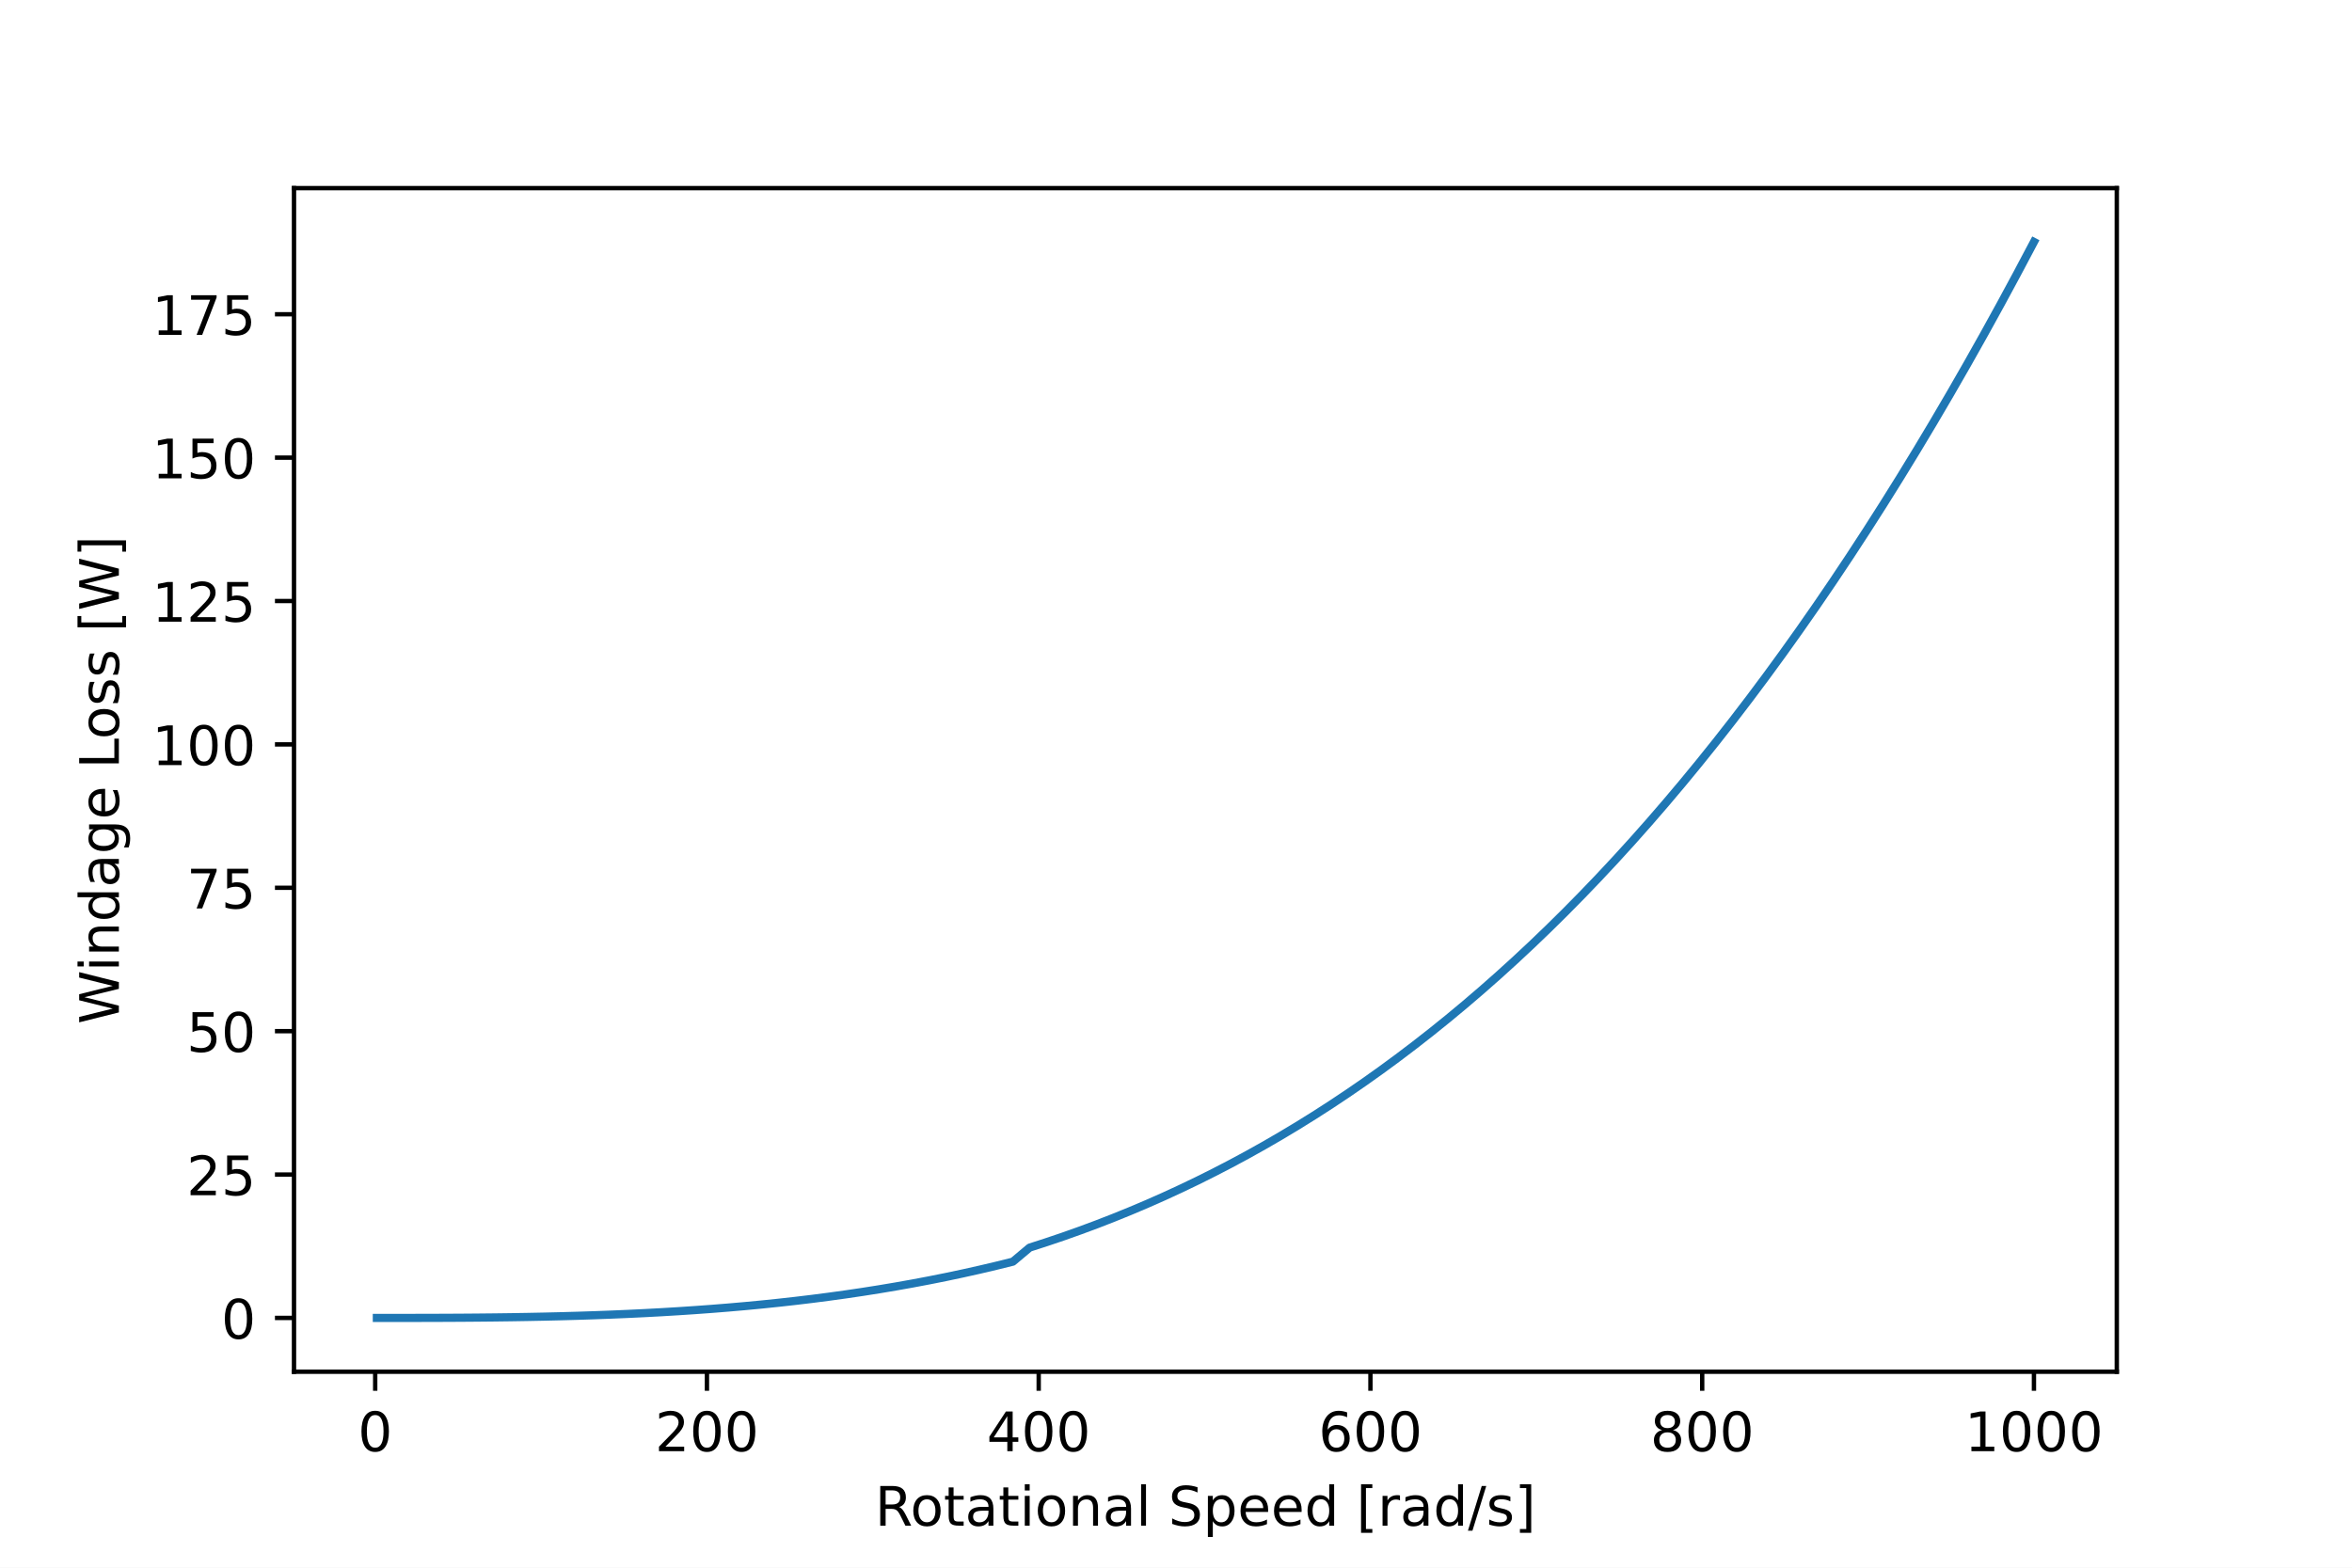
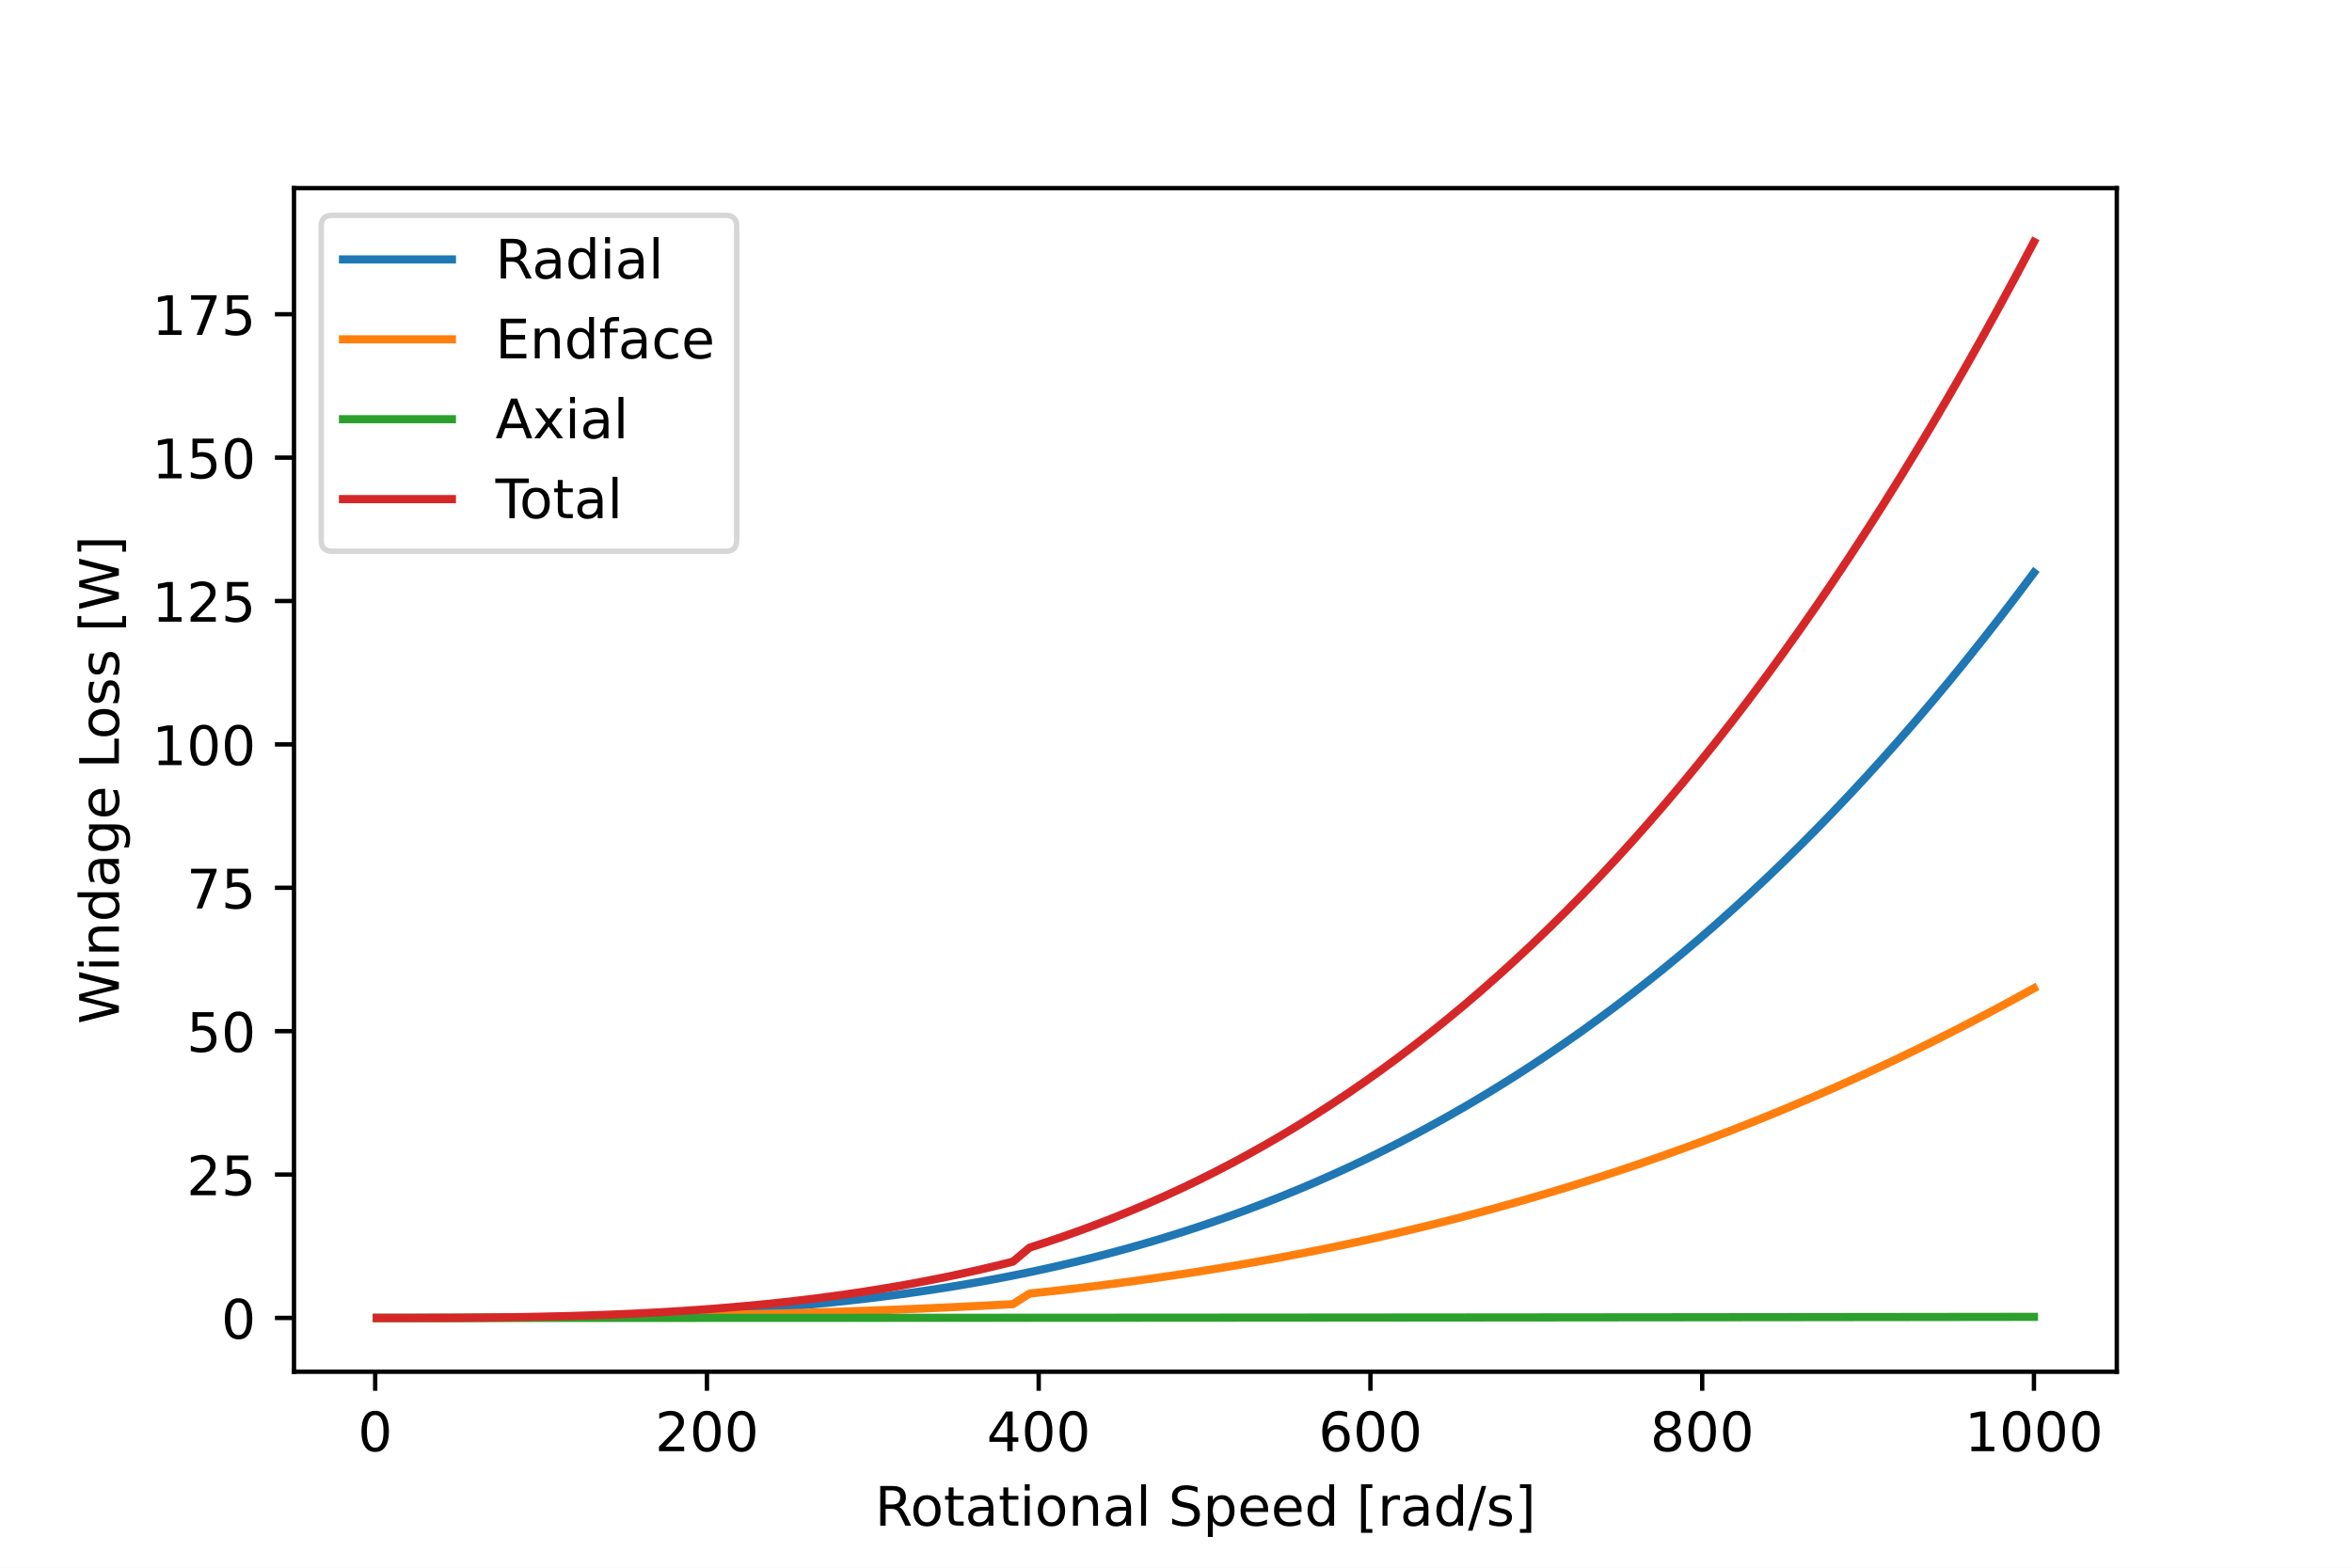
<svg xmlns="http://www.w3.org/2000/svg" xmlns:xlink="http://www.w3.org/1999/xlink" height="288pt" version="1.1" viewBox="0 0 432 288" width="432pt">
  <defs>
    <style type="text/css">*{stroke-linecap:butt;stroke-linejoin:round;}</style>
  </defs>
  <g id="figure_1">
    <g id="patch_1">
      <path d="M 0 288  L 432 288  L 432 0  L 0 0  z " style="fill:#ffffff;" />
    </g>
    <g id="axes_1">
      <g id="patch_2">
        <path d="M 54 252  L 388.8 252  L 388.8 34.56  L 54 34.56  z " style="fill:#ffffff;" />
      </g>
      <g id="matplotlib.axis_1">
        <g id="xtick_1">
          <g id="line2d_1">
            <defs>
-               <path d="M 0 0  L 0 3.5  " id="m28d53da8c7" style="stroke:#000000;stroke-width:0.8;" />
-             </defs>
-             <g>
-               <use style="stroke:#000000;stroke-width:0.8;" x="68.914" xlink:href="#m28d53da8c7" y="252" />
+               <path d="M 0 0  L 0 3.5  " id="madd085c55a" style="stroke:#000000;stroke-width:0.8;" />
+             </defs>
+             <g>
+               <use style="stroke:#000000;stroke-width:0.8;" x="68.914" xlink:href="#madd085c55a" y="252" />
            </g>
          </g>
          <g id="text_1">
            <g transform="translate(65.73226 266.5984)scale(0.1 -0.1)">
              <defs>
                <path d="M 31.781 66.406  Q 24.172 66.406 20.328 58.906  Q 16.5 51.422 16.5 36.375  Q 16.5 21.391 20.328 13.891  Q 24.172 6.391 31.781 6.391  Q 39.453 6.391 43.281 13.891  Q 47.125 21.391 47.125 36.375  Q 47.125 51.422 43.281 58.906  Q 39.453 66.406 31.781 66.406  z M 31.781 74.219  Q 44.047 74.219 50.516 64.516  Q 56.984 54.828 56.984 36.375  Q 56.984 17.969 50.516 8.266  Q 44.047 -1.422 31.781 -1.422  Q 19.531 -1.422 13.062 8.266  Q 6.594 17.969 6.594 36.375  Q 6.594 54.828 13.062 64.516  Q 19.531 74.219 31.781 74.219  z " id="DejaVuSans-48" />
              </defs>
              <use xlink:href="#DejaVuSans-48" />
            </g>
          </g>
        </g>
        <g id="xtick_2">
          <g id="line2d_2">
            <g>
-               <use style="stroke:#000000;stroke-width:0.8;" x="129.847" xlink:href="#m28d53da8c7" y="252" />
+               <use style="stroke:#000000;stroke-width:0.8;" x="129.847" xlink:href="#madd085c55a" y="252" />
            </g>
          </g>
          <g id="text_2">
            <g transform="translate(120.3034 266.5984)scale(0.1 -0.1)">
              <defs>
                <path d="M 19.188 8.297  L 53.609 8.297  L 53.609 0  L 7.328 0  L 7.328 8.297  Q 12.938 14.109 22.625 23.891  Q 32.328 33.688 34.812 36.531  Q 39.547 41.844 41.422 45.531  Q 43.312 49.219 43.312 52.781  Q 43.312 58.594 39.234 62.25  Q 35.156 65.922 28.609 65.922  Q 23.969 65.922 18.812 64.312  Q 13.672 62.703 7.812 59.422  L 7.812 69.391  Q 13.766 71.781 18.938 73  Q 24.125 74.219 28.422 74.219  Q 39.75 74.219 46.484 68.547  Q 53.219 62.891 53.219 53.422  Q 53.219 48.922 51.531 44.891  Q 49.859 40.875 45.406 35.406  Q 44.188 33.984 37.641 27.219  Q 31.109 20.453 19.188 8.297  z " id="DejaVuSans-50" />
              </defs>
              <use xlink:href="#DejaVuSans-50" />
              <use x="63.623" xlink:href="#DejaVuSans-48" />
              <use x="127.246" xlink:href="#DejaVuSans-48" />
            </g>
          </g>
        </g>
        <g id="xtick_3">
          <g id="line2d_3">
            <g>
-               <use style="stroke:#000000;stroke-width:0.8;" x="190.781" xlink:href="#m28d53da8c7" y="252" />
+               <use style="stroke:#000000;stroke-width:0.8;" x="190.781" xlink:href="#madd085c55a" y="252" />
            </g>
          </g>
          <g id="text_3">
            <g transform="translate(181.2371 266.5984)scale(0.1 -0.1)">
              <defs>
                <path d="M 37.797 64.312  L 12.891 25.391  L 37.797 25.391  z M 35.203 72.906  L 47.609 72.906  L 47.609 25.391  L 58.016 25.391  L 58.016 17.188  L 47.609 17.188  L 47.609 0  L 37.797 0  L 37.797 17.188  L 4.891 17.188  L 4.891 26.703  z " id="DejaVuSans-52" />
              </defs>
              <use xlink:href="#DejaVuSans-52" />
              <use x="63.623" xlink:href="#DejaVuSans-48" />
              <use x="127.246" xlink:href="#DejaVuSans-48" />
            </g>
          </g>
        </g>
        <g id="xtick_4">
          <g id="line2d_4">
            <g>
-               <use style="stroke:#000000;stroke-width:0.8;" x="251.714" xlink:href="#m28d53da8c7" y="252" />
+               <use style="stroke:#000000;stroke-width:0.8;" x="251.714" xlink:href="#madd085c55a" y="252" />
            </g>
          </g>
          <g id="text_4">
            <g transform="translate(242.1707 266.5984)scale(0.1 -0.1)">
              <defs>
                <path d="M 33.016 40.375  Q 26.375 40.375 22.484 35.828  Q 18.609 31.297 18.609 23.391  Q 18.609 15.531 22.484 10.953  Q 26.375 6.391 33.016 6.391  Q 39.656 6.391 43.531 10.953  Q 47.406 15.531 47.406 23.391  Q 47.406 31.297 43.531 35.828  Q 39.656 40.375 33.016 40.375  z M 52.594 71.297  L 52.594 62.312  Q 48.875 64.062 45.094 64.984  Q 41.312 65.922 37.594 65.922  Q 27.828 65.922 22.672 59.328  Q 17.531 52.734 16.797 39.406  Q 19.672 43.656 24.016 45.922  Q 28.375 48.188 33.594 48.188  Q 44.578 48.188 50.953 41.516  Q 57.328 34.859 57.328 23.391  Q 57.328 12.156 50.688 5.359  Q 44.047 -1.422 33.016 -1.422  Q 20.359 -1.422 13.672 8.266  Q 6.984 17.969 6.984 36.375  Q 6.984 53.656 15.188 63.938  Q 23.391 74.219 37.203 74.219  Q 40.922 74.219 44.703 73.484  Q 48.484 72.75 52.594 71.297  z " id="DejaVuSans-54" />
              </defs>
              <use xlink:href="#DejaVuSans-54" />
              <use x="63.623" xlink:href="#DejaVuSans-48" />
              <use x="127.246" xlink:href="#DejaVuSans-48" />
            </g>
          </g>
        </g>
        <g id="xtick_5">
          <g id="line2d_5">
            <g>
-               <use style="stroke:#000000;stroke-width:0.8;" x="312.648" xlink:href="#m28d53da8c7" y="252" />
+               <use style="stroke:#000000;stroke-width:0.8;" x="312.648" xlink:href="#madd085c55a" y="252" />
            </g>
          </g>
          <g id="text_5">
            <g transform="translate(303.1044 266.5984)scale(0.1 -0.1)">
              <defs>
                <path d="M 31.781 34.625  Q 24.75 34.625 20.719 30.859  Q 16.703 27.094 16.703 20.516  Q 16.703 13.922 20.719 10.156  Q 24.75 6.391 31.781 6.391  Q 38.812 6.391 42.859 10.172  Q 46.922 13.969 46.922 20.516  Q 46.922 27.094 42.891 30.859  Q 38.875 34.625 31.781 34.625  z M 21.922 38.812  Q 15.578 40.375 12.031 44.719  Q 8.5 49.078 8.5 55.328  Q 8.5 64.062 14.719 69.141  Q 20.953 74.219 31.781 74.219  Q 42.672 74.219 48.875 69.141  Q 55.078 64.062 55.078 55.328  Q 55.078 49.078 51.531 44.719  Q 48 40.375 41.703 38.812  Q 48.828 37.156 52.797 32.312  Q 56.781 27.484 56.781 20.516  Q 56.781 9.906 50.312 4.234  Q 43.844 -1.422 31.781 -1.422  Q 19.734 -1.422 13.25 4.234  Q 6.781 9.906 6.781 20.516  Q 6.781 27.484 10.781 32.312  Q 14.797 37.156 21.922 38.812  z M 18.312 54.391  Q 18.312 48.734 21.844 45.562  Q 25.391 42.391 31.781 42.391  Q 38.141 42.391 41.719 45.562  Q 45.312 48.734 45.312 54.391  Q 45.312 60.062 41.719 63.234  Q 38.141 66.406 31.781 66.406  Q 25.391 66.406 21.844 63.234  Q 18.312 60.062 18.312 54.391  z " id="DejaVuSans-56" />
              </defs>
              <use xlink:href="#DejaVuSans-56" />
              <use x="63.623" xlink:href="#DejaVuSans-48" />
              <use x="127.246" xlink:href="#DejaVuSans-48" />
            </g>
          </g>
        </g>
        <g id="xtick_6">
          <g id="line2d_6">
            <g>
-               <use style="stroke:#000000;stroke-width:0.8;" x="373.582" xlink:href="#m28d53da8c7" y="252" />
+               <use style="stroke:#000000;stroke-width:0.8;" x="373.582" xlink:href="#madd085c55a" y="252" />
            </g>
          </g>
          <g id="text_6">
            <g transform="translate(360.8568 266.5984)scale(0.1 -0.1)">
              <defs>
                <path d="M 12.406 8.297  L 28.516 8.297  L 28.516 63.922  L 10.984 60.406  L 10.984 69.391  L 28.422 72.906  L 38.281 72.906  L 38.281 8.297  L 54.391 8.297  L 54.391 0  L 12.406 0  z " id="DejaVuSans-49" />
              </defs>
              <use xlink:href="#DejaVuSans-49" />
              <use x="63.623" xlink:href="#DejaVuSans-48" />
              <use x="127.246" xlink:href="#DejaVuSans-48" />
              <use x="190.869" xlink:href="#DejaVuSans-48" />
            </g>
          </g>
        </g>
        <g id="text_7">
          <g transform="translate(160.6984 280.2766)scale(0.1 -0.1)">
            <defs>
              <path d="M 44.391 34.188  Q 47.562 33.109 50.562 29.594  Q 53.562 26.078 56.594 19.922  L 66.609 0  L 56 0  L 46.688 18.703  Q 43.062 26.031 39.672 28.422  Q 36.281 30.812 30.422 30.812  L 19.672 30.812  L 19.672 0  L 9.812 0  L 9.812 72.906  L 32.078 72.906  Q 44.578 72.906 50.734 67.672  Q 56.891 62.453 56.891 51.906  Q 56.891 45.016 53.688 40.469  Q 50.484 35.938 44.391 34.188  z M 19.672 64.797  L 19.672 38.922  L 32.078 38.922  Q 39.203 38.922 42.844 42.219  Q 46.484 45.516 46.484 51.906  Q 46.484 58.297 42.844 61.547  Q 39.203 64.797 32.078 64.797  z " id="DejaVuSans-82" />
              <path d="M 30.609 48.391  Q 23.391 48.391 19.188 42.75  Q 14.984 37.109 14.984 27.297  Q 14.984 17.484 19.156 11.844  Q 23.344 6.203 30.609 6.203  Q 37.797 6.203 41.984 11.859  Q 46.188 17.531 46.188 27.297  Q 46.188 37.016 41.984 42.703  Q 37.797 48.391 30.609 48.391  z M 30.609 56  Q 42.328 56 49.016 48.375  Q 55.719 40.766 55.719 27.297  Q 55.719 13.875 49.016 6.219  Q 42.328 -1.422 30.609 -1.422  Q 18.844 -1.422 12.172 6.219  Q 5.516 13.875 5.516 27.297  Q 5.516 40.766 12.172 48.375  Q 18.844 56 30.609 56  z " id="DejaVuSans-111" />
              <path d="M 18.312 70.219  L 18.312 54.688  L 36.812 54.688  L 36.812 47.703  L 18.312 47.703  L 18.312 18.016  Q 18.312 11.328 20.141 9.422  Q 21.969 7.516 27.594 7.516  L 36.812 7.516  L 36.812 0  L 27.594 0  Q 17.188 0 13.234 3.875  Q 9.281 7.766 9.281 18.016  L 9.281 47.703  L 2.688 47.703  L 2.688 54.688  L 9.281 54.688  L 9.281 70.219  z " id="DejaVuSans-116" />
              <path d="M 34.281 27.484  Q 23.391 27.484 19.188 25  Q 14.984 22.516 14.984 16.5  Q 14.984 11.719 18.141 8.906  Q 21.297 6.109 26.703 6.109  Q 34.188 6.109 38.703 11.406  Q 43.219 16.703 43.219 25.484  L 43.219 27.484  z M 52.203 31.203  L 52.203 0  L 43.219 0  L 43.219 8.297  Q 40.141 3.328 35.547 0.953  Q 30.953 -1.422 24.312 -1.422  Q 15.922 -1.422 10.953 3.297  Q 6 8.016 6 15.922  Q 6 25.141 12.172 29.828  Q 18.359 34.516 30.609 34.516  L 43.219 34.516  L 43.219 35.406  Q 43.219 41.609 39.141 45  Q 35.062 48.391 27.688 48.391  Q 23 48.391 18.547 47.266  Q 14.109 46.141 10.016 43.891  L 10.016 52.203  Q 14.938 54.109 19.578 55.047  Q 24.219 56 28.609 56  Q 40.484 56 46.344 49.844  Q 52.203 43.703 52.203 31.203  z " id="DejaVuSans-97" />
              <path d="M 9.422 54.688  L 18.406 54.688  L 18.406 0  L 9.422 0  z M 9.422 75.984  L 18.406 75.984  L 18.406 64.594  L 9.422 64.594  z " id="DejaVuSans-105" />
              <path d="M 54.891 33.016  L 54.891 0  L 45.906 0  L 45.906 32.719  Q 45.906 40.484 42.875 44.328  Q 39.844 48.188 33.797 48.188  Q 26.516 48.188 22.312 43.547  Q 18.109 38.922 18.109 30.906  L 18.109 0  L 9.078 0  L 9.078 54.688  L 18.109 54.688  L 18.109 46.188  Q 21.344 51.125 25.703 53.562  Q 30.078 56 35.797 56  Q 45.219 56 50.047 50.172  Q 54.891 44.344 54.891 33.016  z " id="DejaVuSans-110" />
              <path d="M 9.422 75.984  L 18.406 75.984  L 18.406 0  L 9.422 0  z " id="DejaVuSans-108" />
              <path id="DejaVuSans-32" />
              <path d="M 53.516 70.516  L 53.516 60.891  Q 47.906 63.578 42.922 64.891  Q 37.938 66.219 33.297 66.219  Q 25.25 66.219 20.875 63.094  Q 16.5 59.969 16.5 54.203  Q 16.5 49.359 19.406 46.891  Q 22.312 44.438 30.422 42.922  L 36.375 41.703  Q 47.406 39.594 52.656 34.297  Q 57.906 29 57.906 20.125  Q 57.906 9.516 50.797 4.047  Q 43.703 -1.422 29.984 -1.422  Q 24.812 -1.422 18.969 -0.25  Q 13.141 0.922 6.891 3.219  L 6.891 13.375  Q 12.891 10.016 18.656 8.297  Q 24.422 6.594 29.984 6.594  Q 38.422 6.594 43.016 9.906  Q 47.609 13.234 47.609 19.391  Q 47.609 24.75 44.312 27.781  Q 41.016 30.812 33.5 32.328  L 27.484 33.5  Q 16.453 35.688 11.516 40.375  Q 6.594 45.062 6.594 53.422  Q 6.594 63.094 13.406 68.656  Q 20.219 74.219 32.172 74.219  Q 37.312 74.219 42.625 73.281  Q 47.953 72.359 53.516 70.516  z " id="DejaVuSans-83" />
              <path d="M 18.109 8.203  L 18.109 -20.797  L 9.078 -20.797  L 9.078 54.688  L 18.109 54.688  L 18.109 46.391  Q 20.953 51.266 25.266 53.625  Q 29.594 56 35.594 56  Q 45.562 56 51.781 48.094  Q 58.016 40.188 58.016 27.297  Q 58.016 14.406 51.781 6.484  Q 45.562 -1.422 35.594 -1.422  Q 29.594 -1.422 25.266 0.953  Q 20.953 3.328 18.109 8.203  z M 48.688 27.297  Q 48.688 37.203 44.609 42.844  Q 40.531 48.484 33.406 48.484  Q 26.266 48.484 22.188 42.844  Q 18.109 37.203 18.109 27.297  Q 18.109 17.391 22.188 11.75  Q 26.266 6.109 33.406 6.109  Q 40.531 6.109 44.609 11.75  Q 48.688 17.391 48.688 27.297  z " id="DejaVuSans-112" />
              <path d="M 56.203 29.594  L 56.203 25.203  L 14.891 25.203  Q 15.484 15.922 20.484 11.062  Q 25.484 6.203 34.422 6.203  Q 39.594 6.203 44.453 7.469  Q 49.312 8.734 54.109 11.281  L 54.109 2.781  Q 49.266 0.734 44.188 -0.344  Q 39.109 -1.422 33.891 -1.422  Q 20.797 -1.422 13.156 6.188  Q 5.516 13.812 5.516 26.812  Q 5.516 40.234 12.766 48.109  Q 20.016 56 32.328 56  Q 43.359 56 49.781 48.891  Q 56.203 41.797 56.203 29.594  z M 47.219 32.234  Q 47.125 39.594 43.094 43.984  Q 39.062 48.391 32.422 48.391  Q 24.906 48.391 20.391 44.141  Q 15.875 39.891 15.188 32.172  z " id="DejaVuSans-101" />
              <path d="M 45.406 46.391  L 45.406 75.984  L 54.391 75.984  L 54.391 0  L 45.406 0  L 45.406 8.203  Q 42.578 3.328 38.25 0.953  Q 33.938 -1.422 27.875 -1.422  Q 17.969 -1.422 11.734 6.484  Q 5.516 14.406 5.516 27.297  Q 5.516 40.188 11.734 48.094  Q 17.969 56 27.875 56  Q 33.938 56 38.25 53.625  Q 42.578 51.266 45.406 46.391  z M 14.797 27.297  Q 14.797 17.391 18.875 11.75  Q 22.953 6.109 30.078 6.109  Q 37.203 6.109 41.297 11.75  Q 45.406 17.391 45.406 27.297  Q 45.406 37.203 41.297 42.844  Q 37.203 48.484 30.078 48.484  Q 22.953 48.484 18.875 42.844  Q 14.797 37.203 14.797 27.297  z " id="DejaVuSans-100" />
              <path d="M 8.594 75.984  L 29.297 75.984  L 29.297 69  L 17.578 69  L 17.578 -6.203  L 29.297 -6.203  L 29.297 -13.188  L 8.594 -13.188  z " id="DejaVuSans-91" />
              <path d="M 41.109 46.297  Q 39.594 47.172 37.812 47.578  Q 36.031 48 33.891 48  Q 26.266 48 22.188 43.047  Q 18.109 38.094 18.109 28.812  L 18.109 0  L 9.078 0  L 9.078 54.688  L 18.109 54.688  L 18.109 46.188  Q 20.953 51.172 25.484 53.578  Q 30.031 56 36.531 56  Q 37.453 56 38.578 55.875  Q 39.703 55.766 41.062 55.516  z " id="DejaVuSans-114" />
              <path d="M 25.391 72.906  L 33.688 72.906  L 8.297 -9.281  L 0 -9.281  z " id="DejaVuSans-47" />
              <path d="M 44.281 53.078  L 44.281 44.578  Q 40.484 46.531 36.375 47.5  Q 32.281 48.484 27.875 48.484  Q 21.188 48.484 17.844 46.438  Q 14.5 44.391 14.5 40.281  Q 14.5 37.156 16.891 35.375  Q 19.281 33.594 26.516 31.984  L 29.594 31.297  Q 39.156 29.25 43.188 25.516  Q 47.219 21.781 47.219 15.094  Q 47.219 7.469 41.188 3.016  Q 35.156 -1.422 24.609 -1.422  Q 20.219 -1.422 15.453 -0.562  Q 10.688 0.297 5.422 2  L 5.422 11.281  Q 10.406 8.688 15.234 7.391  Q 20.062 6.109 24.812 6.109  Q 31.156 6.109 34.562 8.281  Q 37.984 10.453 37.984 14.406  Q 37.984 18.062 35.516 20.016  Q 33.062 21.969 24.703 23.781  L 21.578 24.516  Q 13.234 26.266 9.516 29.906  Q 5.812 33.547 5.812 39.891  Q 5.812 47.609 11.281 51.797  Q 16.75 56 26.812 56  Q 31.781 56 36.172 55.266  Q 40.578 54.547 44.281 53.078  z " id="DejaVuSans-115" />
              <path d="M 30.422 75.984  L 30.422 -13.188  L 9.719 -13.188  L 9.719 -6.203  L 21.391 -6.203  L 21.391 69  L 9.719 69  L 9.719 75.984  z " id="DejaVuSans-93" />
            </defs>
            <use xlink:href="#DejaVuSans-82" />
            <use x="64.982" xlink:href="#DejaVuSans-111" />
            <use x="126.164" xlink:href="#DejaVuSans-116" />
            <use x="165.373" xlink:href="#DejaVuSans-97" />
            <use x="226.652" xlink:href="#DejaVuSans-116" />
            <use x="265.861" xlink:href="#DejaVuSans-105" />
            <use x="293.645" xlink:href="#DejaVuSans-111" />
            <use x="354.826" xlink:href="#DejaVuSans-110" />
            <use x="418.205" xlink:href="#DejaVuSans-97" />
            <use x="479.484" xlink:href="#DejaVuSans-108" />
            <use x="507.268" xlink:href="#DejaVuSans-32" />
            <use x="539.055" xlink:href="#DejaVuSans-83" />
            <use x="602.531" xlink:href="#DejaVuSans-112" />
            <use x="666.008" xlink:href="#DejaVuSans-101" />
            <use x="727.531" xlink:href="#DejaVuSans-101" />
            <use x="789.055" xlink:href="#DejaVuSans-100" />
            <use x="852.531" xlink:href="#DejaVuSans-32" />
            <use x="884.318" xlink:href="#DejaVuSans-91" />
            <use x="923.332" xlink:href="#DejaVuSans-114" />
            <use x="964.445" xlink:href="#DejaVuSans-97" />
            <use x="1025.725" xlink:href="#DejaVuSans-100" />
            <use x="1089.201" xlink:href="#DejaVuSans-47" />
            <use x="1122.893" xlink:href="#DejaVuSans-115" />
            <use x="1174.992" xlink:href="#DejaVuSans-93" />
          </g>
        </g>
      </g>
      <g id="matplotlib.axis_2">
        <g id="ytick_1">
          <g id="line2d_7">
            <defs>
-               <path d="M 0 0  L -3.5 0  " id="m2408b165fb" style="stroke:#000000;stroke-width:0.8;" />
-             </defs>
-             <g>
-               <use style="stroke:#000000;stroke-width:0.8;" x="54" xlink:href="#m2408b165fb" y="242.116" />
+               <path d="M 0 0  L -3.5 0  " id="m417e64fcd0" style="stroke:#000000;stroke-width:0.8;" />
+             </defs>
+             <g>
+               <use style="stroke:#000000;stroke-width:0.8;" x="54" xlink:href="#m417e64fcd0" y="242.116" />
            </g>
          </g>
          <g id="text_8">
            <g transform="translate(40.6375 245.9156)scale(0.1 -0.1)">
              <use xlink:href="#DejaVuSans-48" />
            </g>
          </g>
        </g>
        <g id="ytick_2">
          <g id="line2d_8">
            <g>
-               <use style="stroke:#000000;stroke-width:0.8;" x="54" xlink:href="#m2408b165fb" y="215.776" />
+               <use style="stroke:#000000;stroke-width:0.8;" x="54" xlink:href="#m417e64fcd0" y="215.776" />
            </g>
          </g>
          <g id="text_9">
            <g transform="translate(34.275 219.5748)scale(0.1 -0.1)">
              <defs>
                <path d="M 10.797 72.906  L 49.516 72.906  L 49.516 64.594  L 19.828 64.594  L 19.828 46.734  Q 21.969 47.469 24.109 47.828  Q 26.266 48.188 28.422 48.188  Q 40.625 48.188 47.75 41.5  Q 54.891 34.812 54.891 23.391  Q 54.891 11.625 47.562 5.094  Q 40.234 -1.422 26.906 -1.422  Q 22.312 -1.422 17.547 -0.641  Q 12.797 0.141 7.719 1.703  L 7.719 11.625  Q 12.109 9.234 16.797 8.062  Q 21.484 6.891 26.703 6.891  Q 35.156 6.891 40.078 11.328  Q 45.016 15.766 45.016 23.391  Q 45.016 31 40.078 35.438  Q 35.156 39.891 26.703 39.891  Q 22.75 39.891 18.812 39.016  Q 14.891 38.141 10.797 36.281  z " id="DejaVuSans-53" />
              </defs>
              <use xlink:href="#DejaVuSans-50" />
              <use x="63.623" xlink:href="#DejaVuSans-53" />
            </g>
          </g>
        </g>
        <g id="ytick_3">
          <g id="line2d_9">
            <g>
-               <use style="stroke:#000000;stroke-width:0.8;" x="54" xlink:href="#m2408b165fb" y="189.435" />
+               <use style="stroke:#000000;stroke-width:0.8;" x="54" xlink:href="#m417e64fcd0" y="189.435" />
            </g>
          </g>
          <g id="text_10">
-             <g transform="translate(34.275 193.234)scale(0.1 -0.1)">
+             <g transform="translate(34.275 193.2339)scale(0.1 -0.1)">
              <use xlink:href="#DejaVuSans-53" />
              <use x="63.623" xlink:href="#DejaVuSans-48" />
            </g>
          </g>
        </g>
        <g id="ytick_4">
          <g id="line2d_10">
            <g>
-               <use style="stroke:#000000;stroke-width:0.8;" x="54" xlink:href="#m2408b165fb" y="163.094" />
+               <use style="stroke:#000000;stroke-width:0.8;" x="54" xlink:href="#m417e64fcd0" y="163.094" />
            </g>
          </g>
          <g id="text_11">
            <g transform="translate(34.275 166.8931)scale(0.1 -0.1)">
              <defs>
                <path d="M 8.203 72.906  L 55.078 72.906  L 55.078 68.703  L 28.609 0  L 18.312 0  L 43.219 64.594  L 8.203 64.594  z " id="DejaVuSans-55" />
              </defs>
              <use xlink:href="#DejaVuSans-55" />
              <use x="63.623" xlink:href="#DejaVuSans-53" />
            </g>
          </g>
        </g>
        <g id="ytick_5">
          <g id="line2d_11">
            <g>
-               <use style="stroke:#000000;stroke-width:0.8;" x="54" xlink:href="#m2408b165fb" y="136.753" />
+               <use style="stroke:#000000;stroke-width:0.8;" x="54" xlink:href="#m417e64fcd0" y="136.753" />
            </g>
          </g>
          <g id="text_12">
            <g transform="translate(27.9125 140.5523)scale(0.1 -0.1)">
              <use xlink:href="#DejaVuSans-49" />
              <use x="63.623" xlink:href="#DejaVuSans-48" />
              <use x="127.246" xlink:href="#DejaVuSans-48" />
            </g>
          </g>
        </g>
        <g id="ytick_6">
          <g id="line2d_12">
            <g>
-               <use style="stroke:#000000;stroke-width:0.8;" x="54" xlink:href="#m2408b165fb" y="110.412" />
+               <use style="stroke:#000000;stroke-width:0.8;" x="54" xlink:href="#m417e64fcd0" y="110.412" />
            </g>
          </g>
          <g id="text_13">
            <g transform="translate(27.9125 114.2115)scale(0.1 -0.1)">
              <use xlink:href="#DejaVuSans-49" />
              <use x="63.623" xlink:href="#DejaVuSans-50" />
              <use x="127.246" xlink:href="#DejaVuSans-53" />
            </g>
          </g>
        </g>
        <g id="ytick_7">
          <g id="line2d_13">
            <g>
-               <use style="stroke:#000000;stroke-width:0.8;" x="54" xlink:href="#m2408b165fb" y="84.071" />
+               <use style="stroke:#000000;stroke-width:0.8;" x="54" xlink:href="#m417e64fcd0" y="84.071" />
            </g>
          </g>
          <g id="text_14">
-             <g transform="translate(27.9125 87.87066)scale(0.1 -0.1)">
+             <g transform="translate(27.9125 87.87065)scale(0.1 -0.1)">
              <use xlink:href="#DejaVuSans-49" />
              <use x="63.623" xlink:href="#DejaVuSans-53" />
              <use x="127.246" xlink:href="#DejaVuSans-48" />
            </g>
          </g>
        </g>
        <g id="ytick_8">
          <g id="line2d_14">
            <g>
-               <use style="stroke:#000000;stroke-width:0.8;" x="54" xlink:href="#m2408b165fb" y="57.731" />
+               <use style="stroke:#000000;stroke-width:0.8;" x="54" xlink:href="#m417e64fcd0" y="57.731" />
            </g>
          </g>
          <g id="text_15">
            <g transform="translate(27.9125 61.52983)scale(0.1 -0.1)">
              <use xlink:href="#DejaVuSans-49" />
              <use x="63.623" xlink:href="#DejaVuSans-55" />
              <use x="127.246" xlink:href="#DejaVuSans-53" />
            </g>
          </g>
        </g>
        <g id="text_16">
          <g transform="translate(21.83281 188.1488)rotate(-90)scale(0.1 -0.1)">
            <defs>
              <path d="M 3.328 72.906  L 13.281 72.906  L 28.609 11.281  L 43.891 72.906  L 54.984 72.906  L 70.312 11.281  L 85.594 72.906  L 95.609 72.906  L 77.297 0  L 64.891 0  L 49.516 63.281  L 33.984 0  L 21.578 0  z " id="DejaVuSans-87" />
              <path d="M 45.406 27.984  Q 45.406 37.75 41.375 43.109  Q 37.359 48.484 30.078 48.484  Q 22.859 48.484 18.828 43.109  Q 14.797 37.75 14.797 27.984  Q 14.797 18.266 18.828 12.891  Q 22.859 7.516 30.078 7.516  Q 37.359 7.516 41.375 12.891  Q 45.406 18.266 45.406 27.984  z M 54.391 6.781  Q 54.391 -7.172 48.188 -13.984  Q 42 -20.797 29.203 -20.797  Q 24.469 -20.797 20.266 -20.094  Q 16.062 -19.391 12.109 -17.922  L 12.109 -9.188  Q 16.062 -11.328 19.922 -12.344  Q 23.781 -13.375 27.781 -13.375  Q 36.625 -13.375 41.016 -8.766  Q 45.406 -4.156 45.406 5.172  L 45.406 9.625  Q 42.625 4.781 38.281 2.391  Q 33.938 0 27.875 0  Q 17.828 0 11.672 7.656  Q 5.516 15.328 5.516 27.984  Q 5.516 40.672 11.672 48.328  Q 17.828 56 27.875 56  Q 33.938 56 38.281 53.609  Q 42.625 51.219 45.406 46.391  L 45.406 54.688  L 54.391 54.688  z " id="DejaVuSans-103" />
              <path d="M 9.812 72.906  L 19.672 72.906  L 19.672 8.297  L 55.172 8.297  L 55.172 0  L 9.812 0  z " id="DejaVuSans-76" />
            </defs>
            <use xlink:href="#DejaVuSans-87" />
            <use x="96.627" xlink:href="#DejaVuSans-105" />
            <use x="124.41" xlink:href="#DejaVuSans-110" />
            <use x="187.789" xlink:href="#DejaVuSans-100" />
            <use x="251.266" xlink:href="#DejaVuSans-97" />
            <use x="312.545" xlink:href="#DejaVuSans-103" />
            <use x="376.021" xlink:href="#DejaVuSans-101" />
            <use x="437.545" xlink:href="#DejaVuSans-32" />
            <use x="469.332" xlink:href="#DejaVuSans-76" />
            <use x="523.295" xlink:href="#DejaVuSans-111" />
            <use x="584.477" xlink:href="#DejaVuSans-115" />
            <use x="636.576" xlink:href="#DejaVuSans-115" />
            <use x="688.676" xlink:href="#DejaVuSans-32" />
            <use x="720.463" xlink:href="#DejaVuSans-91" />
            <use x="759.477" xlink:href="#DejaVuSans-87" />
            <use x="858.354" xlink:href="#DejaVuSans-93" />
          </g>
        </g>
      </g>
      <g id="line2d_15">
-         <path clip-path="url(#p72407dc91d)" d="M 69.218 242.116  L 72.293 242.116  L 75.367 242.113  L 78.441 242.107  L 81.516 242.097  L 84.59 242.081  L 87.664 242.058  L 90.739 242.027  L 93.813 241.988  L 96.888 241.938  L 99.962 241.878  L 103.036 241.806  L 106.111 241.721  L 109.185 241.621  L 112.26 241.507  L 115.334 241.377  L 118.408 241.231  L 121.483 241.066  L 124.557 240.882  L 127.631 240.679  L 130.706 240.455  L 133.78 240.209  L 136.855 239.94  L 139.929 239.648  L 143.003 239.331  L 146.078 238.988  L 149.152 238.619  L 152.226 238.222  L 155.301 237.797  L 158.375 237.343  L 161.45 236.858  L 164.524 236.342  L 167.598 235.794  L 170.673 235.213  L 173.747 234.598  L 176.821 233.947  L 179.896 233.261  L 182.97 232.538  L 186.045 231.777  L 189.119 229.197  L 192.193 228.205  L 195.268 227.165  L 198.342 226.074  L 201.417 224.932  L 204.491 223.737  L 207.565 222.49  L 210.64 221.187  L 213.714 219.829  L 216.788 218.413  L 219.863 216.94  L 222.937 215.407  L 226.012 213.814  L 229.086 212.16  L 232.16 210.443  L 235.235 208.662  L 238.309 206.817  L 241.383 204.905  L 244.458 202.927  L 247.532 200.88  L 250.607 198.763  L 253.681 196.577  L 256.755 194.318  L 259.83 191.987  L 262.904 189.582  L 265.979 187.103  L 269.053 184.547  L 272.127 181.913  L 275.202 179.202  L 278.276 176.411  L 281.35 173.54  L 284.425 170.587  L 287.499 167.551  L 290.574 164.431  L 293.648 161.226  L 296.722 157.935  L 299.797 154.557  L 302.871 151.091  L 305.945 147.535  L 309.02 143.889  L 312.094 140.151  L 315.169 136.32  L 318.243 132.395  L 321.317 128.376  L 324.392 124.26  L 327.466 120.047  L 330.54 115.736  L 333.615 111.326  L 336.689 106.815  L 339.764 102.202  L 342.838 97.487  L 345.912 92.668  L 348.987 87.744  L 352.061 82.714  L 355.136 77.576  L 358.21 72.331  L 361.284 66.977  L 364.359 61.512  L 367.433 55.935  L 370.507 50.246  L 373.582 44.444  " style="fill:none;stroke:#1f77b4;stroke-linecap:square;stroke-width:1.5;" />
+         <path clip-path="url(#pdd57cad607)" d="M 69.218 242.116  L 72.293 242.116  L 75.367 242.115  L 78.441 242.112  L 81.516 242.107  L 84.59 242.098  L 87.664 242.084  L 90.739 242.066  L 93.813 242.042  L 96.888 242.01  L 99.962 241.971  L 103.036 241.924  L 106.111 241.867  L 109.185 241.8  L 112.26 241.722  L 115.334 241.632  L 118.408 241.529  L 121.483 241.413  L 124.557 241.282  L 127.631 241.136  L 130.706 240.974  L 133.78 240.795  L 136.855 240.598  L 139.929 240.382  L 143.003 240.147  L 146.078 239.892  L 149.152 239.615  L 152.226 239.317  L 155.301 238.995  L 158.375 238.65  L 161.45 238.28  L 164.524 237.885  L 167.598 237.464  L 170.673 237.015  L 173.747 236.539  L 176.821 236.033  L 179.896 235.498  L 182.97 234.933  L 186.045 234.336  L 189.119 233.708  L 192.193 233.046  L 195.268 232.35  L 198.342 231.62  L 201.417 230.854  L 204.491 230.051  L 207.565 229.212  L 210.64 228.334  L 213.714 227.418  L 216.788 226.462  L 219.863 225.465  L 222.937 224.427  L 226.012 223.346  L 229.086 222.222  L 232.16 221.055  L 235.235 219.842  L 238.309 218.584  L 241.383 217.279  L 244.458 215.927  L 247.532 214.527  L 250.607 213.078  L 253.681 211.579  L 256.755 210.029  L 259.83 208.427  L 262.904 206.773  L 265.979 205.066  L 269.053 203.305  L 272.127 201.489  L 275.202 199.617  L 278.276 197.688  L 281.35 195.702  L 284.425 193.658  L 287.499 191.554  L 290.574 189.39  L 293.648 187.166  L 296.722 184.88  L 299.797 182.531  L 302.871 180.119  L 305.945 177.643  L 309.02 175.101  L 312.094 172.494  L 315.169 169.82  L 318.243 167.078  L 321.317 164.268  L 324.392 161.389  L 327.466 158.439  L 330.54 155.418  L 333.615 152.326  L 336.689 149.161  L 339.764 145.922  L 342.838 142.609  L 345.912 139.221  L 348.987 135.757  L 352.061 132.216  L 355.136 128.597  L 358.21 124.899  L 361.284 121.122  L 364.359 117.265  L 367.433 113.327  L 370.507 109.307  L 373.582 105.204  " style="fill:none;stroke:#1f77b4;stroke-linecap:square;stroke-width:1.5;" />
+       </g>
+       <g id="line2d_16">
+         <path clip-path="url(#pdd57cad607)" d="M 69.218 242.116  L 72.293 242.116  L 75.367 242.115  L 78.441 242.112  L 81.516 242.107  L 84.59 242.1  L 87.664 242.09  L 90.739 242.078  L 93.813 242.064  L 96.888 242.046  L 99.962 242.025  L 103.036 242  L 106.111 241.973  L 109.185 241.941  L 112.26 241.906  L 115.334 241.866  L 118.408 241.823  L 121.483 241.775  L 124.557 241.723  L 127.631 241.666  L 130.706 241.605  L 133.78 241.539  L 136.855 241.468  L 139.929 241.392  L 143.003 241.311  L 146.078 241.225  L 149.152 241.134  L 152.226 241.037  L 155.301 240.934  L 158.375 240.826  L 161.45 240.713  L 164.524 240.593  L 167.598 240.468  L 170.673 240.336  L 173.747 240.199  L 176.821 240.055  L 179.896 239.905  L 182.97 239.749  L 186.045 239.586  L 189.119 237.636  L 192.193 237.308  L 195.268 236.965  L 198.342 236.606  L 201.417 236.232  L 204.491 235.841  L 207.565 235.435  L 210.64 235.012  L 213.714 234.572  L 216.788 234.114  L 219.863 233.64  L 222.937 233.148  L 226.012 232.637  L 229.086 232.109  L 232.16 231.561  L 235.235 230.995  L 238.309 230.41  L 241.383 229.806  L 244.458 229.181  L 247.532 228.537  L 250.607 227.872  L 253.681 227.187  L 256.755 226.481  L 259.83 225.754  L 262.904 225.005  L 265.979 224.235  L 269.053 223.443  L 272.127 222.629  L 275.202 221.792  L 278.276 220.932  L 281.35 220.05  L 284.425 219.144  L 287.499 218.215  L 290.574 217.261  L 293.648 216.284  L 296.722 215.282  L 299.797 214.256  L 302.871 213.205  L 305.945 212.128  L 309.02 211.026  L 312.094 209.899  L 315.169 208.745  L 318.243 207.566  L 321.317 206.36  L 324.392 205.127  L 327.466 203.867  L 330.54 202.58  L 333.615 201.265  L 336.689 199.922  L 339.764 198.552  L 342.838 197.153  L 345.912 195.726  L 348.987 194.27  L 352.061 192.785  L 355.136 191.27  L 358.21 189.726  L 361.284 188.152  L 364.359 186.548  L 367.433 184.914  L 370.507 183.249  L 373.582 181.554  " style="fill:none;stroke:#ff7f0e;stroke-linecap:square;stroke-width:1.5;" />
+       </g>
+       <g id="line2d_17">
+         <path clip-path="url(#pdd57cad607)" d="M 69.218 242.116  L 72.293 242.116  L 75.367 242.116  L 78.441 242.116  L 81.516 242.116  L 84.59 242.116  L 87.664 242.116  L 90.739 242.115  L 93.813 242.115  L 96.888 242.115  L 99.962 242.114  L 103.036 242.114  L 106.111 242.113  L 109.185 242.113  L 112.26 242.112  L 115.334 242.112  L 118.408 242.111  L 121.483 242.11  L 124.557 242.11  L 127.631 242.109  L 130.706 242.108  L 133.78 242.107  L 136.855 242.107  L 139.929 242.106  L 143.003 242.105  L 146.078 242.104  L 149.152 242.103  L 152.226 242.102  L 155.301 242.101  L 158.375 242.099  L 161.45 242.098  L 164.524 242.097  L 167.598 242.096  L 170.673 242.094  L 173.747 242.093  L 176.821 242.092  L 179.896 242.09  L 182.97 242.089  L 186.045 242.087  L 189.119 242.086  L 192.193 242.084  L 195.268 242.082  L 198.342 242.081  L 201.417 242.079  L 204.491 242.077  L 207.565 242.075  L 210.64 242.074  L 213.714 242.072  L 216.788 242.07  L 219.863 242.068  L 222.937 242.066  L 226.012 242.064  L 229.086 242.062  L 232.16 242.06  L 235.235 242.058  L 238.309 242.055  L 241.383 242.053  L 244.458 242.051  L 247.532 242.049  L 250.607 242.046  L 253.681 242.044  L 256.755 242.041  L 259.83 242.039  L 262.904 242.036  L 265.979 242.034  L 269.053 242.031  L 272.127 242.029  L 275.202 242.026  L 278.276 242.023  L 281.35 242.02  L 284.425 242.018  L 287.499 242.015  L 290.574 242.012  L 293.648 242.009  L 296.722 242.006  L 299.797 242.003  L 302.871 242  L 305.945 241.997  L 309.02 241.994  L 312.094 241.991  L 315.169 241.987  L 318.243 241.984  L 321.317 241.981  L 324.392 241.978  L 327.466 241.974  L 330.54 241.971  L 333.615 241.967  L 336.689 241.964  L 339.764 241.96  L 342.838 241.957  L 345.912 241.953  L 348.987 241.95  L 352.061 241.946  L 355.136 241.942  L 358.21 241.938  L 361.284 241.935  L 364.359 241.931  L 367.433 241.927  L 370.507 241.923  L 373.582 241.919  " style="fill:none;stroke:#2ca02c;stroke-linecap:square;stroke-width:1.5;" />
+       </g>
+       <g id="line2d_18">
+         <path clip-path="url(#pdd57cad607)" d="M 69.218 242.116  L 72.293 242.116  L 75.367 242.113  L 78.441 242.107  L 81.516 242.097  L 84.59 242.081  L 87.664 242.058  L 90.739 242.027  L 93.813 241.988  L 96.888 241.938  L 99.962 241.878  L 103.036 241.806  L 106.111 241.72  L 109.185 241.621  L 112.26 241.507  L 115.334 241.377  L 118.408 241.23  L 121.483 241.066  L 124.557 240.882  L 127.631 240.679  L 130.706 240.455  L 133.78 240.209  L 136.855 239.94  L 139.929 239.648  L 143.003 239.331  L 146.078 238.988  L 149.152 238.619  L 152.226 238.222  L 155.301 237.797  L 158.375 237.343  L 161.45 236.858  L 164.524 236.342  L 167.598 235.794  L 170.673 235.213  L 173.747 234.598  L 176.821 233.947  L 179.896 233.261  L 182.97 232.538  L 186.045 231.777  L 189.119 229.197  L 192.193 228.205  L 195.268 227.165  L 198.342 226.074  L 201.417 224.932  L 204.491 223.737  L 207.565 222.489  L 210.64 221.187  L 213.714 219.829  L 216.788 218.413  L 219.863 216.94  L 222.937 215.407  L 226.012 213.814  L 229.086 212.16  L 232.16 210.443  L 235.235 208.662  L 238.309 206.817  L 241.383 204.905  L 244.458 202.926  L 247.532 200.88  L 250.607 198.763  L 253.681 196.577  L 256.755 194.318  L 259.83 191.987  L 262.904 189.582  L 265.979 187.102  L 269.053 184.547  L 272.127 181.913  L 275.202 179.202  L 278.276 176.411  L 281.35 173.54  L 284.425 170.587  L 287.499 167.551  L 290.574 164.431  L 293.648 161.226  L 296.722 157.935  L 299.797 154.557  L 302.871 151.091  L 305.945 147.535  L 309.02 143.889  L 312.094 140.151  L 315.169 136.32  L 318.243 132.395  L 321.317 128.376  L 324.392 124.26  L 327.466 120.047  L 330.54 115.736  L 333.615 111.326  L 336.689 106.815  L 339.764 102.202  L 342.838 97.487  L 345.912 92.668  L 348.987 87.744  L 352.061 82.714  L 355.136 77.576  L 358.21 72.331  L 361.284 66.977  L 364.359 61.512  L 367.433 55.935  L 370.507 50.246  L 373.582 44.444  " style="fill:none;stroke:#d62728;stroke-linecap:square;stroke-width:1.5;" />
      </g>
      <g id="patch_3">
        <path d="M 54 252  L 54 34.56  " style="fill:none;stroke:#000000;stroke-linecap:square;stroke-linejoin:miter;stroke-width:0.8;" />
      </g>
      <g id="patch_4">
        <path d="M 388.8 252  L 388.8 34.56  " style="fill:none;stroke:#000000;stroke-linecap:square;stroke-linejoin:miter;stroke-width:0.8;" />
      </g>
      <g id="patch_5">
        <path d="M 54 252  L 388.8 252  " style="fill:none;stroke:#000000;stroke-linecap:square;stroke-linejoin:miter;stroke-width:0.8;" />
      </g>
      <g id="patch_6">
        <path d="M 54 34.56  L 388.8 34.56  " style="fill:none;stroke:#000000;stroke-linecap:square;stroke-linejoin:miter;stroke-width:0.8;" />
+       </g>
+       <g id="legend_1">
+         <g id="patch_7">
+           <path d="M 61 101.272  L 133.305 101.272  Q 135.305 101.272 135.305 99.272  L 135.305 41.56  Q 135.305 39.56 133.305 39.56  L 61 39.56  Q 59 39.56 59 41.56  L 59 99.272  Q 59 101.272 61 101.272  z " style="fill:#ffffff;opacity:0.8;stroke:#cccccc;stroke-linejoin:miter;" />
+         </g>
+         <g id="line2d_19">
+           <path d="M 63 47.658  L 83 47.658  " style="fill:none;stroke:#1f77b4;stroke-linecap:square;stroke-width:1.5;" />
+         </g>
+         <g id="line2d_20" />
+         <g id="text_17">
+           <g transform="translate(91 51.15844)scale(0.1 -0.1)">
+             <use xlink:href="#DejaVuSans-82" />
+             <use x="67.232" xlink:href="#DejaVuSans-97" />
+             <use x="128.512" xlink:href="#DejaVuSans-100" />
+             <use x="191.988" xlink:href="#DejaVuSans-105" />
+             <use x="219.771" xlink:href="#DejaVuSans-97" />
+             <use x="281.051" xlink:href="#DejaVuSans-108" />
+           </g>
+         </g>
+         <g id="line2d_21">
+           <path d="M 63 62.337  L 83 62.337  " style="fill:none;stroke:#ff7f0e;stroke-linecap:square;stroke-width:1.5;" />
+         </g>
+         <g id="line2d_22" />
+         <g id="text_18">
+           <g transform="translate(91 65.83656)scale(0.1 -0.1)">
+             <defs>
+               <path d="M 9.812 72.906  L 55.906 72.906  L 55.906 64.594  L 19.672 64.594  L 19.672 43.016  L 54.391 43.016  L 54.391 34.719  L 19.672 34.719  L 19.672 8.297  L 56.781 8.297  L 56.781 0  L 9.812 0  z " id="DejaVuSans-69" />
+               <path d="M 37.109 75.984  L 37.109 68.5  L 28.516 68.5  Q 23.688 68.5 21.797 66.547  Q 19.922 64.594 19.922 59.516  L 19.922 54.688  L 34.719 54.688  L 34.719 47.703  L 19.922 47.703  L 19.922 0  L 10.891 0  L 10.891 47.703  L 2.297 47.703  L 2.297 54.688  L 10.891 54.688  L 10.891 58.5  Q 10.891 67.625 15.141 71.797  Q 19.391 75.984 28.609 75.984  z " id="DejaVuSans-102" />
+               <path d="M 48.781 52.594  L 48.781 44.188  Q 44.969 46.297 41.141 47.344  Q 37.312 48.391 33.406 48.391  Q 24.656 48.391 19.812 42.844  Q 14.984 37.312 14.984 27.297  Q 14.984 17.281 19.812 11.734  Q 24.656 6.203 33.406 6.203  Q 37.312 6.203 41.141 7.25  Q 44.969 8.297 48.781 10.406  L 48.781 2.094  Q 45.016 0.344 40.984 -0.531  Q 36.969 -1.422 32.422 -1.422  Q 20.062 -1.422 12.781 6.344  Q 5.516 14.109 5.516 27.297  Q 5.516 40.672 12.859 48.328  Q 20.219 56 33.016 56  Q 37.156 56 41.109 55.141  Q 45.062 54.297 48.781 52.594  z " id="DejaVuSans-99" />
+             </defs>
+             <use xlink:href="#DejaVuSans-69" />
+             <use x="63.184" xlink:href="#DejaVuSans-110" />
+             <use x="126.562" xlink:href="#DejaVuSans-100" />
+             <use x="190.039" xlink:href="#DejaVuSans-102" />
+             <use x="225.244" xlink:href="#DejaVuSans-97" />
+             <use x="286.523" xlink:href="#DejaVuSans-99" />
+             <use x="341.504" xlink:href="#DejaVuSans-101" />
+           </g>
+         </g>
+         <g id="line2d_23">
+           <path d="M 63 77.015  L 83 77.015  " style="fill:none;stroke:#2ca02c;stroke-linecap:square;stroke-width:1.5;" />
+         </g>
+         <g id="line2d_24" />
+         <g id="text_19">
+           <g transform="translate(91 80.51469)scale(0.1 -0.1)">
+             <defs>
+               <path d="M 34.188 63.188  L 20.797 26.906  L 47.609 26.906  z M 28.609 72.906  L 39.797 72.906  L 67.578 0  L 57.328 0  L 50.688 18.703  L 17.828 18.703  L 11.188 0  L 0.781 0  z " id="DejaVuSans-65" />
+               <path d="M 54.891 54.688  L 35.109 28.078  L 55.906 0  L 45.312 0  L 29.391 21.484  L 13.484 0  L 2.875 0  L 24.125 28.609  L 4.688 54.688  L 15.281 54.688  L 29.781 35.203  L 44.281 54.688  z " id="DejaVuSans-120" />
+             </defs>
+             <use xlink:href="#DejaVuSans-65" />
+             <use x="68.408" xlink:href="#DejaVuSans-120" />
+             <use x="127.588" xlink:href="#DejaVuSans-105" />
+             <use x="155.371" xlink:href="#DejaVuSans-97" />
+             <use x="216.65" xlink:href="#DejaVuSans-108" />
+           </g>
+         </g>
+         <g id="line2d_25">
+           <path d="M 63 91.693  L 83 91.693  " style="fill:none;stroke:#d62728;stroke-linecap:square;stroke-width:1.5;" />
+         </g>
+         <g id="line2d_26" />
+         <g id="text_20">
+           <g transform="translate(91 95.19281)scale(0.1 -0.1)">
+             <defs>
+               <path d="M -0.297 72.906  L 61.375 72.906  L 61.375 64.594  L 35.5 64.594  L 35.5 0  L 25.594 0  L 25.594 64.594  L -0.297 64.594  z " id="DejaVuSans-84" />
+             </defs>
+             <use xlink:href="#DejaVuSans-84" />
+             <use x="44.084" xlink:href="#DejaVuSans-111" />
+             <use x="105.266" xlink:href="#DejaVuSans-116" />
+             <use x="144.475" xlink:href="#DejaVuSans-97" />
+             <use x="205.754" xlink:href="#DejaVuSans-108" />
+           </g>
+         </g>
      </g>
    </g>
  </g>
  <defs>
-     <clipPath id="p72407dc91d">
+     <clipPath id="pdd57cad607">
      <rect height="217.44" width="334.8" x="54" y="34.56" />
    </clipPath>
  </defs>
</svg>
